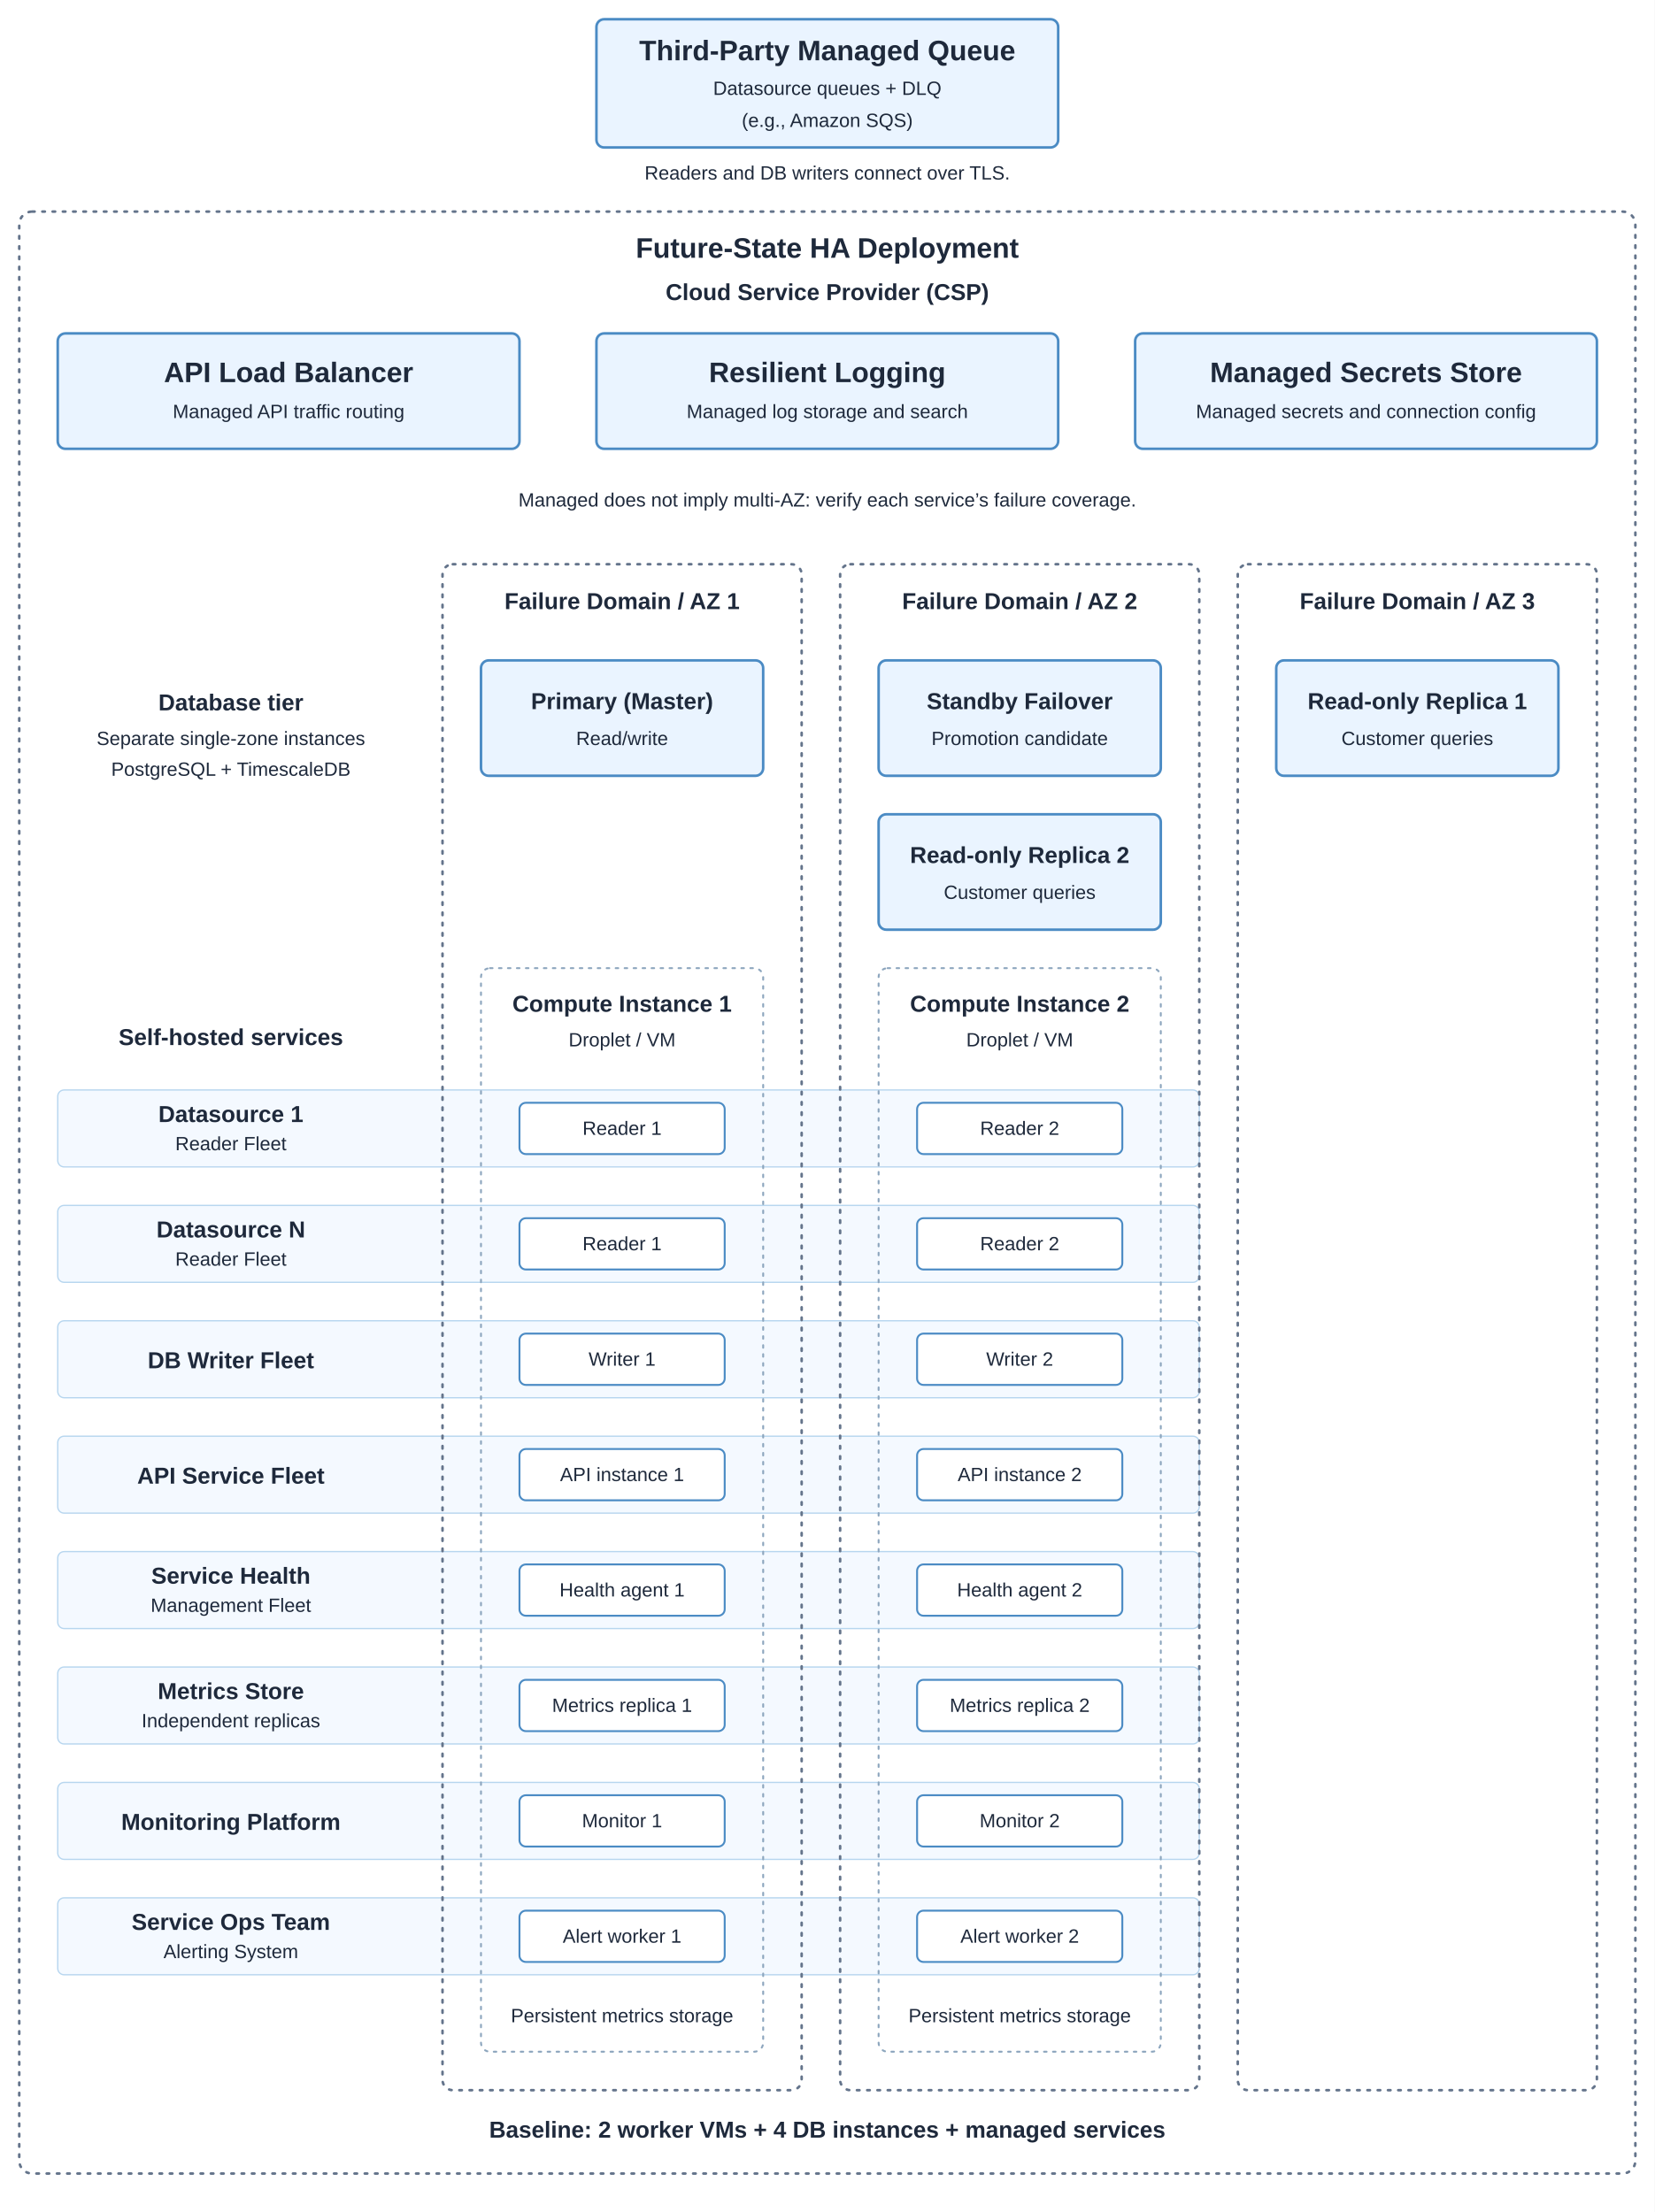
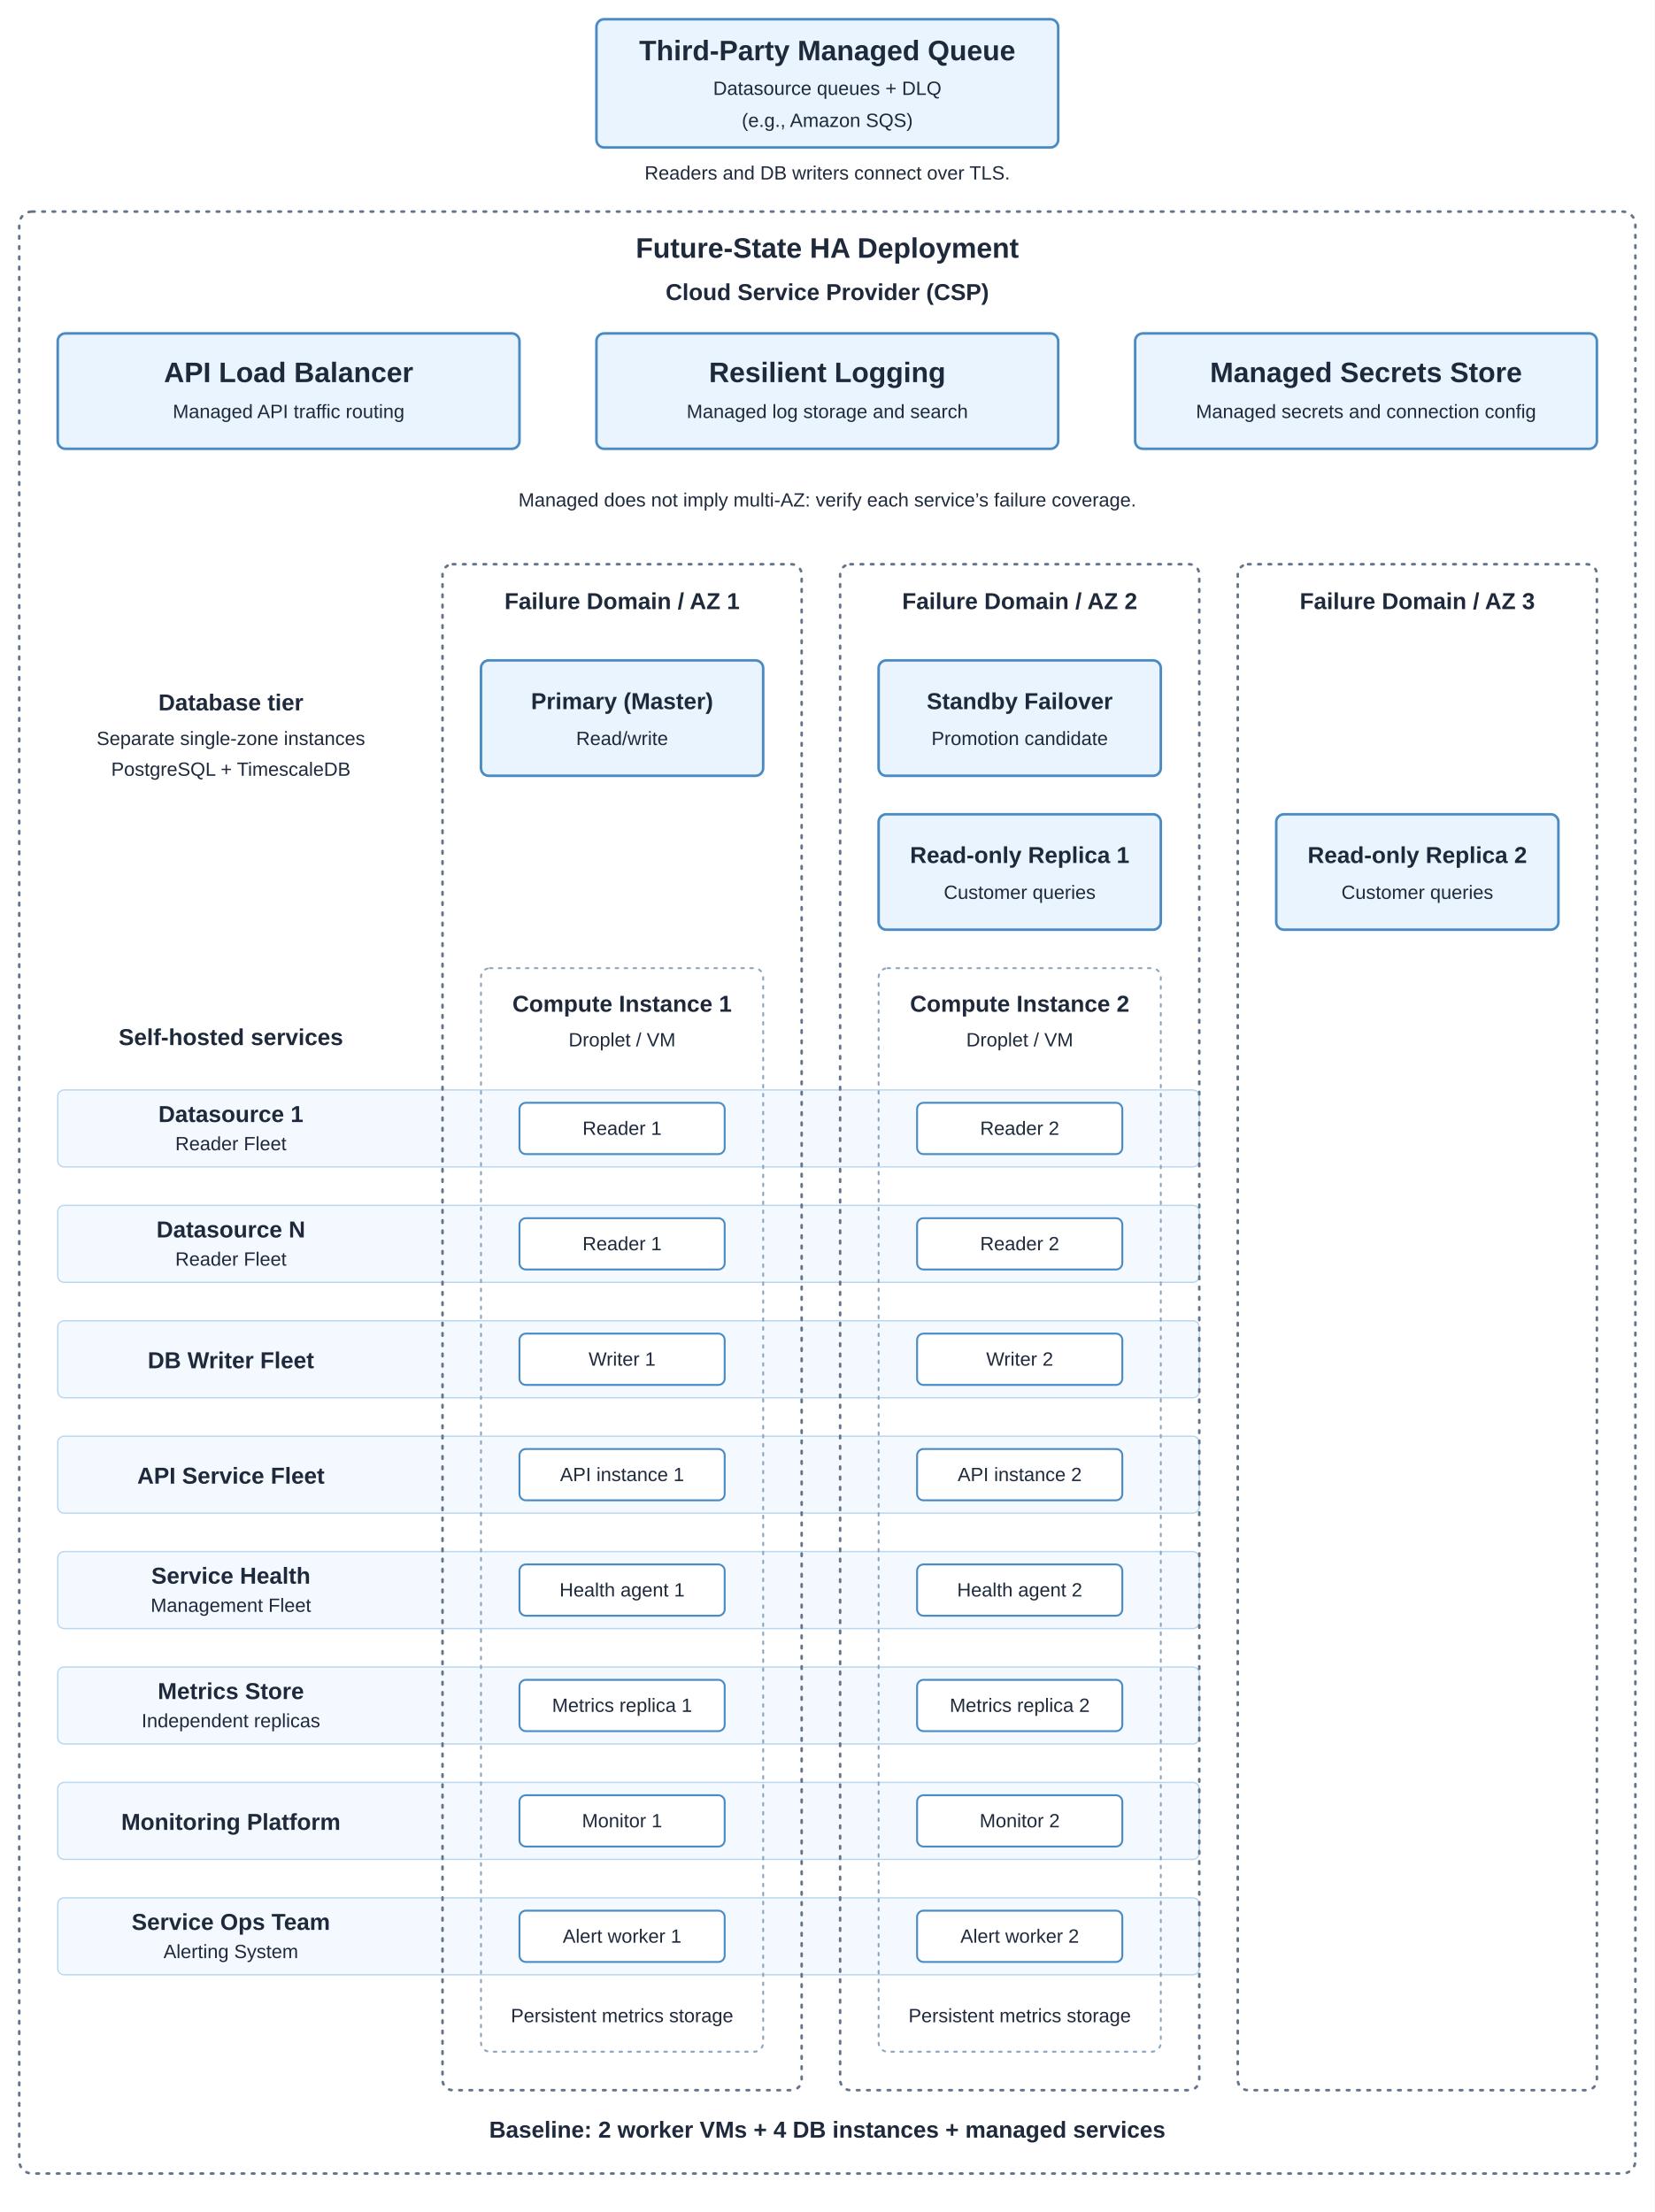
<svg xmlns="http://www.w3.org/2000/svg" width="1290" height="1725" viewBox="0 0 1290 1725" role="img" aria-labelledby="deployment-title deployment-description">
  <style>
    text { font-family: Arial, Helvetica, sans-serif; fill: #1e293b; text-anchor: middle; }
    .boundary { fill: none; stroke: #64748b; stroke-width: 2; stroke-dasharray: 2 6; stroke-linecap: round; }
    .compute { fill: none; stroke: #8da6be; stroke-width: 1.5; stroke-dasharray: 2 5; stroke-linecap: round; }
    .node { fill: #eaf4ff; stroke: #4b8bc4; stroke-width: 2; }
    .band { fill: #eaf4ff; fill-opacity: 0.55; stroke: #b7d6ef; stroke-width: 1; }
    .member { fill: #ffffff; stroke: #4b8bc4; stroke-width: 1.5; }
    .title { font-size: 22px; font-weight: 600; }
    .label { font-size: 18px; font-weight: 600; }
    .detail { font-size: 15px; }
  </style>
  <rect width="1290" height="1725" fill="#ffffff" />
  <g aria-label="Third-party managed message queue, outside the application CSP">
    <rect class="node" x="465" y="15" width="360" height="100" rx="6" />
    <text class="title" x="645" y="47">Third-Party Managed Queue</text>
    <text class="detail" x="645" y="74">Datasource queues + DLQ</text>
    <text class="detail" x="645" y="99">(e.g., Amazon SQS)</text>
  </g>
  <text class="detail" x="645" y="140">Readers and DB writers connect over TLS.</text>
  <g transform="translate(0, 150)">
    <rect class="boundary" x="15" y="15" width="1260" height="1530" rx="10" />
    <text class="title" x="645" y="51">Future-State HA Deployment</text>
    <text class="label" x="645" y="84">Cloud Service Provider (CSP)</text>
    <g aria-label="API Load Balancer, managed service; verify failure coverage">
      <rect class="node" x="45" y="110" width="360" height="90" rx="6" />
      <text class="title" x="225" y="148">API Load Balancer</text>
      <text class="detail" x="225" y="176">Managed API traffic routing</text>
    </g>
    <g aria-label="Resilient Logging, managed service; verify failure coverage">
      <rect class="node" x="465" y="110" width="360" height="90" rx="6" />
      <text class="title" x="645" y="148">Resilient Logging</text>
      <text class="detail" x="645" y="176">Managed log storage and search</text>
    </g>
    <g aria-label="Managed Secrets Store, managed service; verify failure coverage">
      <rect class="node" x="885" y="110" width="360" height="90" rx="6" />
      <text class="title" x="1065" y="148">Managed Secrets Store</text>
      <text class="detail" x="1065" y="176">Managed secrets and connection config</text>
    </g>
    <text class="detail" x="645" y="245">Managed does not imply multi-AZ: verify each service’s failure coverage.</text>
    <rect class="band" x="45" y="700" width="890" height="60" rx="5" />
    <rect class="band" x="45" y="790" width="890" height="60" rx="5" />
    <rect class="band" x="45" y="880" width="890" height="60" rx="5" />
    <rect class="band" x="45" y="970" width="890" height="60" rx="5" />
    <rect class="band" x="45" y="1060" width="890" height="60" rx="5" />
    <rect class="band" x="45" y="1150" width="890" height="60" rx="5" />
    <rect class="band" x="45" y="1240" width="890" height="60" rx="5" />
    <rect class="band" x="45" y="1330" width="890" height="60" rx="5" />
    <g aria-label="Failure Domain or Availability Zone 1, Compute Instance 1">
      <rect class="boundary" x="345" y="290" width="280" height="1190" rx="8" />
      <text class="label" x="485" y="325">Failure Domain / AZ 1</text>
      <rect class="compute" x="375" y="605" width="220" height="845" rx="7" />
      <text class="label" x="485" y="639">Compute Instance 1</text>
      <text class="detail" x="485" y="666">Droplet / VM</text>
      <text class="detail" x="485" y="1427">Persistent metrics storage</text>
    </g>
    <g aria-label="Failure Domain or Availability Zone 2, Compute Instance 2">
      <rect class="boundary" x="655" y="290" width="280" height="1190" rx="8" />
      <text class="label" x="795" y="325">Failure Domain / AZ 2</text>
      <rect class="compute" x="685" y="605" width="220" height="845" rx="7" />
      <text class="label" x="795" y="639">Compute Instance 2</text>
      <text class="detail" x="795" y="666">Droplet / VM</text>
      <text class="detail" x="795" y="1427">Persistent metrics storage</text>
    </g>
    <g aria-label="Failure Domain or Availability Zone 3, database replica only">
      <rect class="boundary" x="965" y="290" width="280" height="1190" rx="8" />
      <text class="label" x="1105" y="325">Failure Domain / AZ 3</text>
    </g>
    <text class="label" x="180" y="404">Database tier</text>
    <text class="detail" x="180" y="431">Separate single-zone instances</text>
    <text class="detail" x="180" y="455">PostgreSQL + TimescaleDB</text>
    <g aria-label="Primary database in failure domain 1">
      <rect class="node" x="375" y="365" width="220" height="90" rx="6" />
      <text class="label" x="485" y="403">Primary (Master)</text>
      <text class="detail" x="485" y="431">Read/write</text>
    </g>
    <g aria-label="Standby failover database in failure domain 2">
      <rect class="node" x="685" y="365" width="220" height="90" rx="6" />
      <text class="label" x="795" y="403">Standby Failover</text>
      <text class="detail" x="795" y="431">Promotion candidate</text>
    </g>
-     <g aria-label="Read-only replica 1 in failure domain 3">
-       <rect class="node" x="995" y="365" width="220" height="90" rx="6" />
-       <text class="label" x="1105" y="403">Read-only Replica 1</text>
-       <text class="detail" x="1105" y="431">Customer queries</text>
+     <g aria-label="Read-only replica 2 in failure domain 3">
+       <rect class="node" x="995" y="485" width="220" height="90" rx="6" />
+       <text class="label" x="1105" y="523">Read-only Replica 2</text>
+       <text class="detail" x="1105" y="551">Customer queries</text>
    </g>
-     <g aria-label="Read-only replica 2 in failure domain 2">
+     <g aria-label="Read-only replica 1 in failure domain 2">
      <rect class="node" x="685" y="485" width="220" height="90" rx="6" />
-       <text class="label" x="795" y="523">Read-only Replica 2</text>
+       <text class="label" x="795" y="523">Read-only Replica 1</text>
      <text class="detail" x="795" y="551">Customer queries</text>
    </g>
    <text class="label" x="180" y="665">Self-hosted services</text>
    <g aria-label="Datasource 1 Reader Fleet, one member per worker VM">
      <text class="label" x="180" y="725">Datasource 1</text>
      <text class="detail" x="180" y="747">Reader Fleet</text>
      <rect class="member" x="405" y="710" width="160" height="40" rx="5" />
      <text class="detail" x="485" y="735">Reader 1</text>
      <rect class="member" x="715" y="710" width="160" height="40" rx="5" />
      <text class="detail" x="795" y="735">Reader 2</text>
    </g>
    <g aria-label="Datasource N Reader Fleet, one member per worker VM">
      <text class="label" x="180" y="815">Datasource N</text>
      <text class="detail" x="180" y="837">Reader Fleet</text>
      <rect class="member" x="405" y="800" width="160" height="40" rx="5" />
      <text class="detail" x="485" y="825">Reader 1</text>
      <rect class="member" x="715" y="800" width="160" height="40" rx="5" />
      <text class="detail" x="795" y="825">Reader 2</text>
    </g>
    <g aria-label="DB Writer Fleet , one member per worker VM">
      <text class="label" x="180" y="917">DB Writer Fleet</text>
      <rect class="member" x="405" y="890" width="160" height="40" rx="5" />
      <text class="detail" x="485" y="915">Writer 1</text>
      <rect class="member" x="715" y="890" width="160" height="40" rx="5" />
      <text class="detail" x="795" y="915">Writer 2</text>
    </g>
    <g aria-label="API Service Fleet , one member per worker VM">
      <text class="label" x="180" y="1007">API Service Fleet</text>
      <rect class="member" x="405" y="980" width="160" height="40" rx="5" />
      <text class="detail" x="485" y="1005">API instance 1</text>
      <rect class="member" x="715" y="980" width="160" height="40" rx="5" />
      <text class="detail" x="795" y="1005">API instance 2</text>
    </g>
    <g aria-label="Service Health Management Fleet, one member per worker VM">
      <text class="label" x="180" y="1085">Service Health</text>
      <text class="detail" x="180" y="1107">Management Fleet</text>
      <rect class="member" x="405" y="1070" width="160" height="40" rx="5" />
      <text class="detail" x="485" y="1095">Health agent 1</text>
      <rect class="member" x="715" y="1070" width="160" height="40" rx="5" />
      <text class="detail" x="795" y="1095">Health agent 2</text>
    </g>
    <g aria-label="Metrics Store, one independent replica per worker VM">
      <text class="label" x="180" y="1175">Metrics Store</text>
      <text class="detail" x="180" y="1197">Independent replicas</text>
      <rect class="member" x="405" y="1160" width="160" height="40" rx="5" />
      <text class="detail" x="485" y="1185">Metrics replica 1</text>
      <rect class="member" x="715" y="1160" width="160" height="40" rx="5" />
      <text class="detail" x="795" y="1185">Metrics replica 2</text>
    </g>
    <g aria-label="Monitoring Platform , one member per worker VM">
      <text class="label" x="180" y="1277">Monitoring Platform</text>
      <rect class="member" x="405" y="1250" width="160" height="40" rx="5" />
      <text class="detail" x="485" y="1275">Monitor 1</text>
      <rect class="member" x="715" y="1250" width="160" height="40" rx="5" />
      <text class="detail" x="795" y="1275">Monitor 2</text>
    </g>
    <g aria-label="Service Ops Team Alerting System, one member per worker VM">
      <text class="label" x="180" y="1355">Service Ops Team</text>
      <text class="detail" x="180" y="1377">Alerting System</text>
      <rect class="member" x="405" y="1340" width="160" height="40" rx="5" />
      <text class="detail" x="485" y="1365">Alert worker 1</text>
      <rect class="member" x="715" y="1340" width="160" height="40" rx="5" />
      <text class="detail" x="795" y="1365">Alert worker 2</text>
    </g>
    <text class="label" x="645" y="1517">Baseline: 2 worker VMs + 4 DB instances + managed services</text>
  </g>
</svg>
